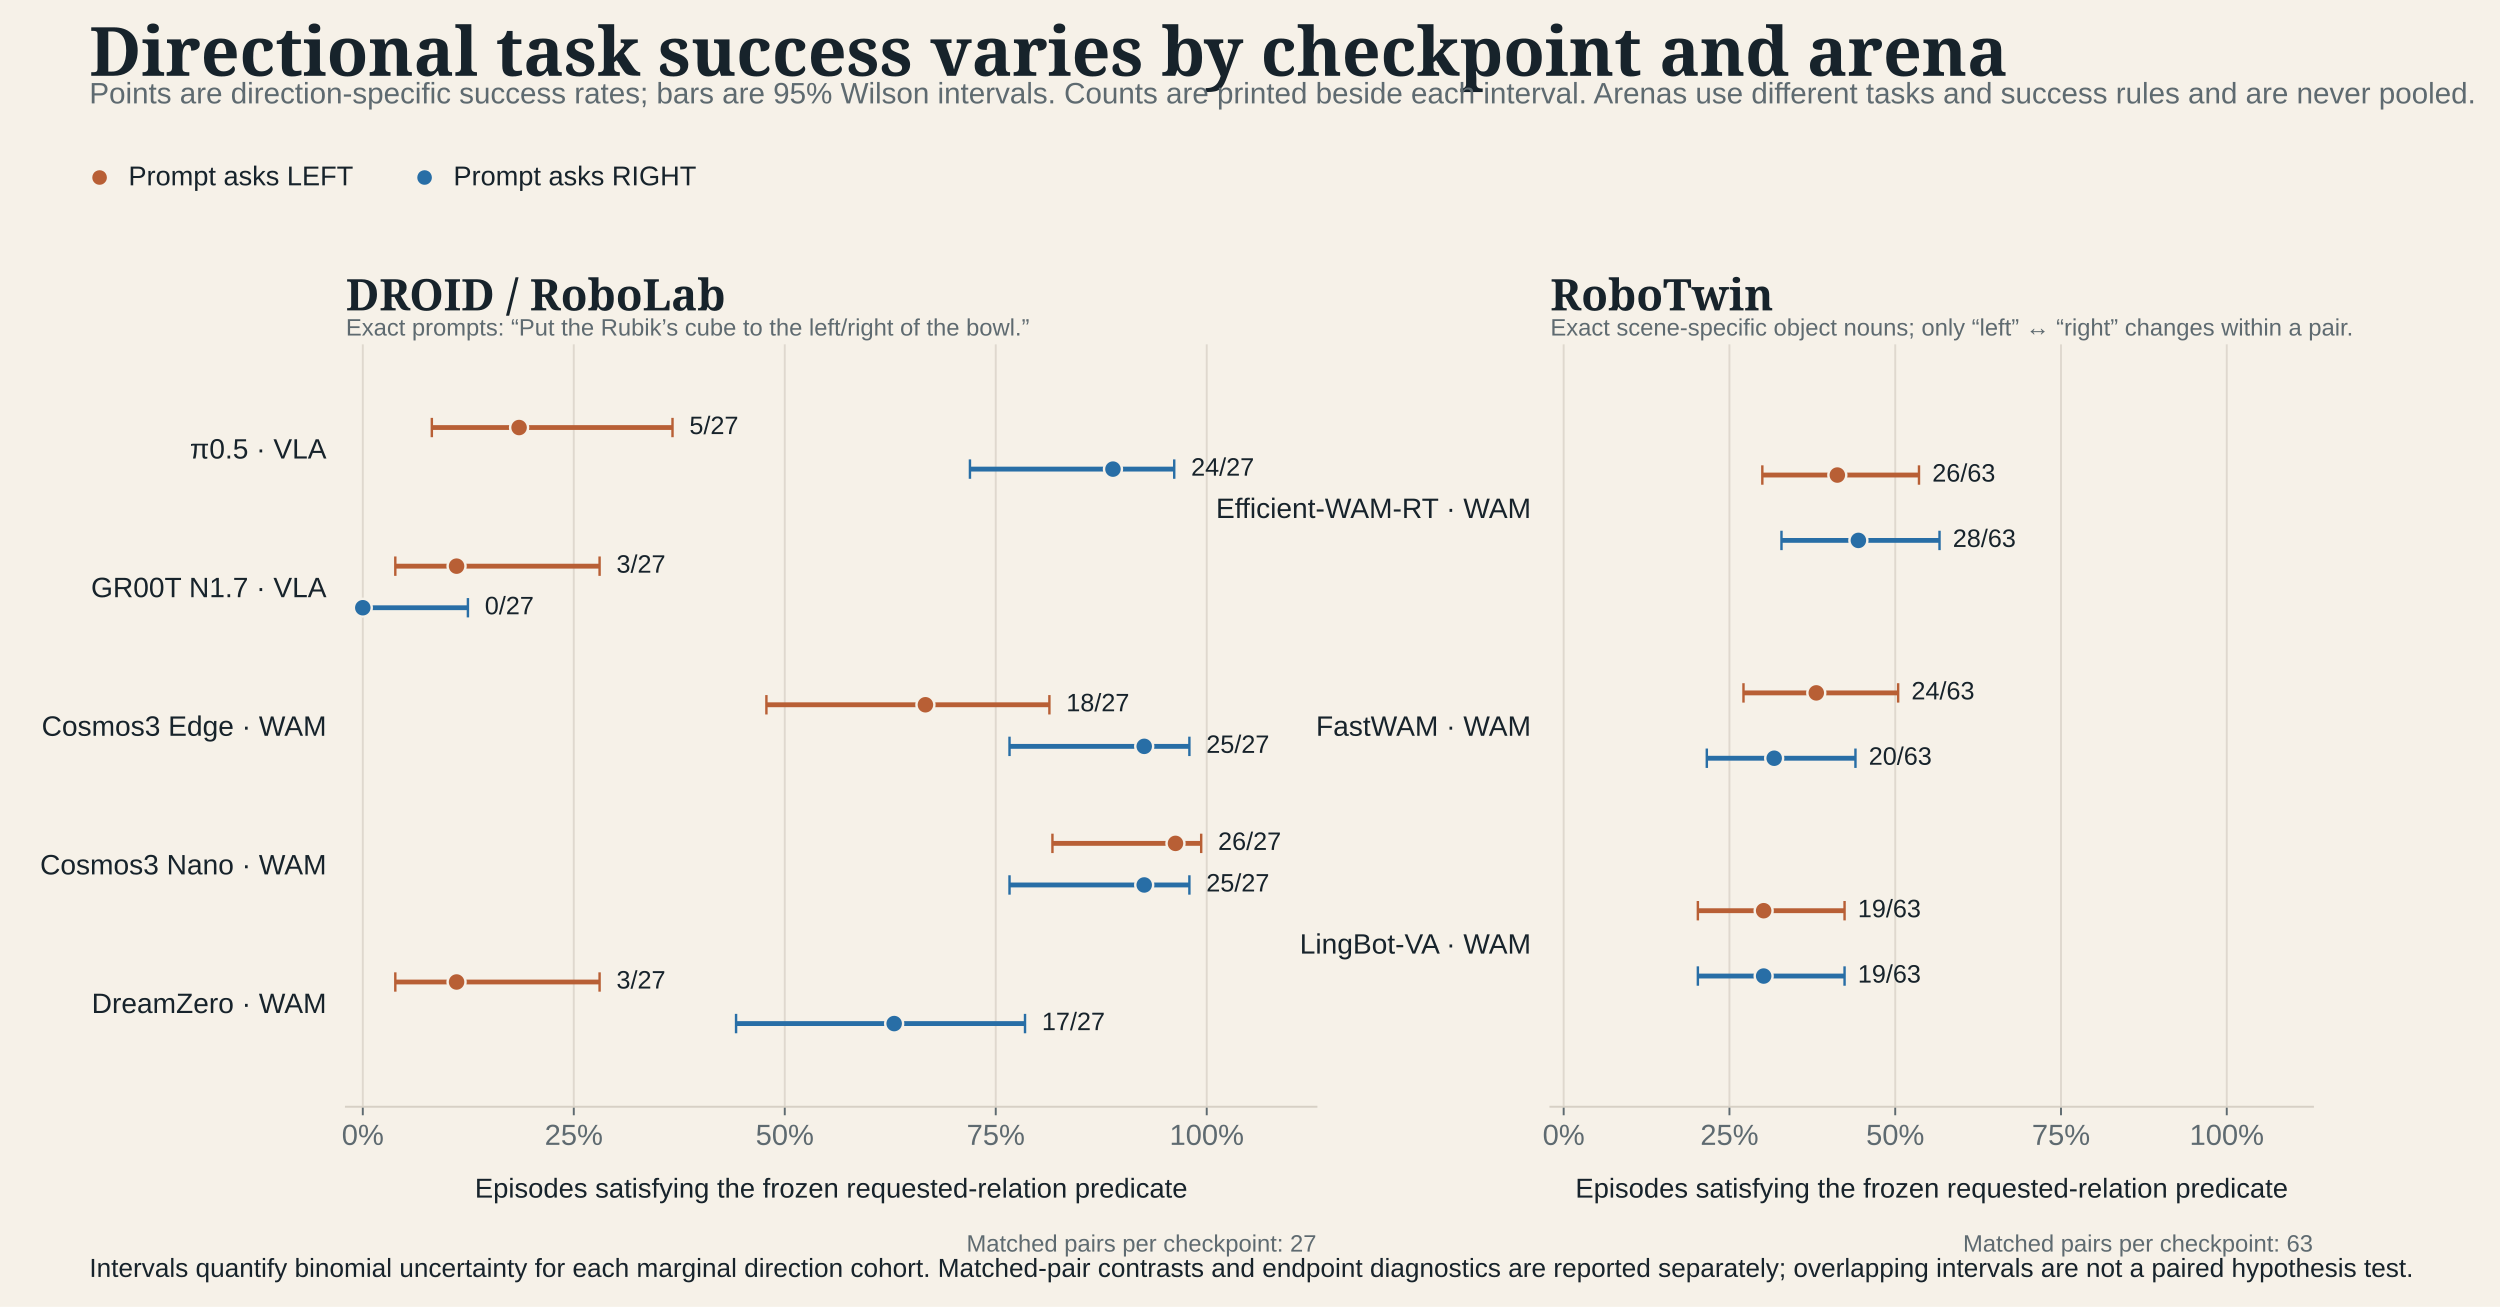
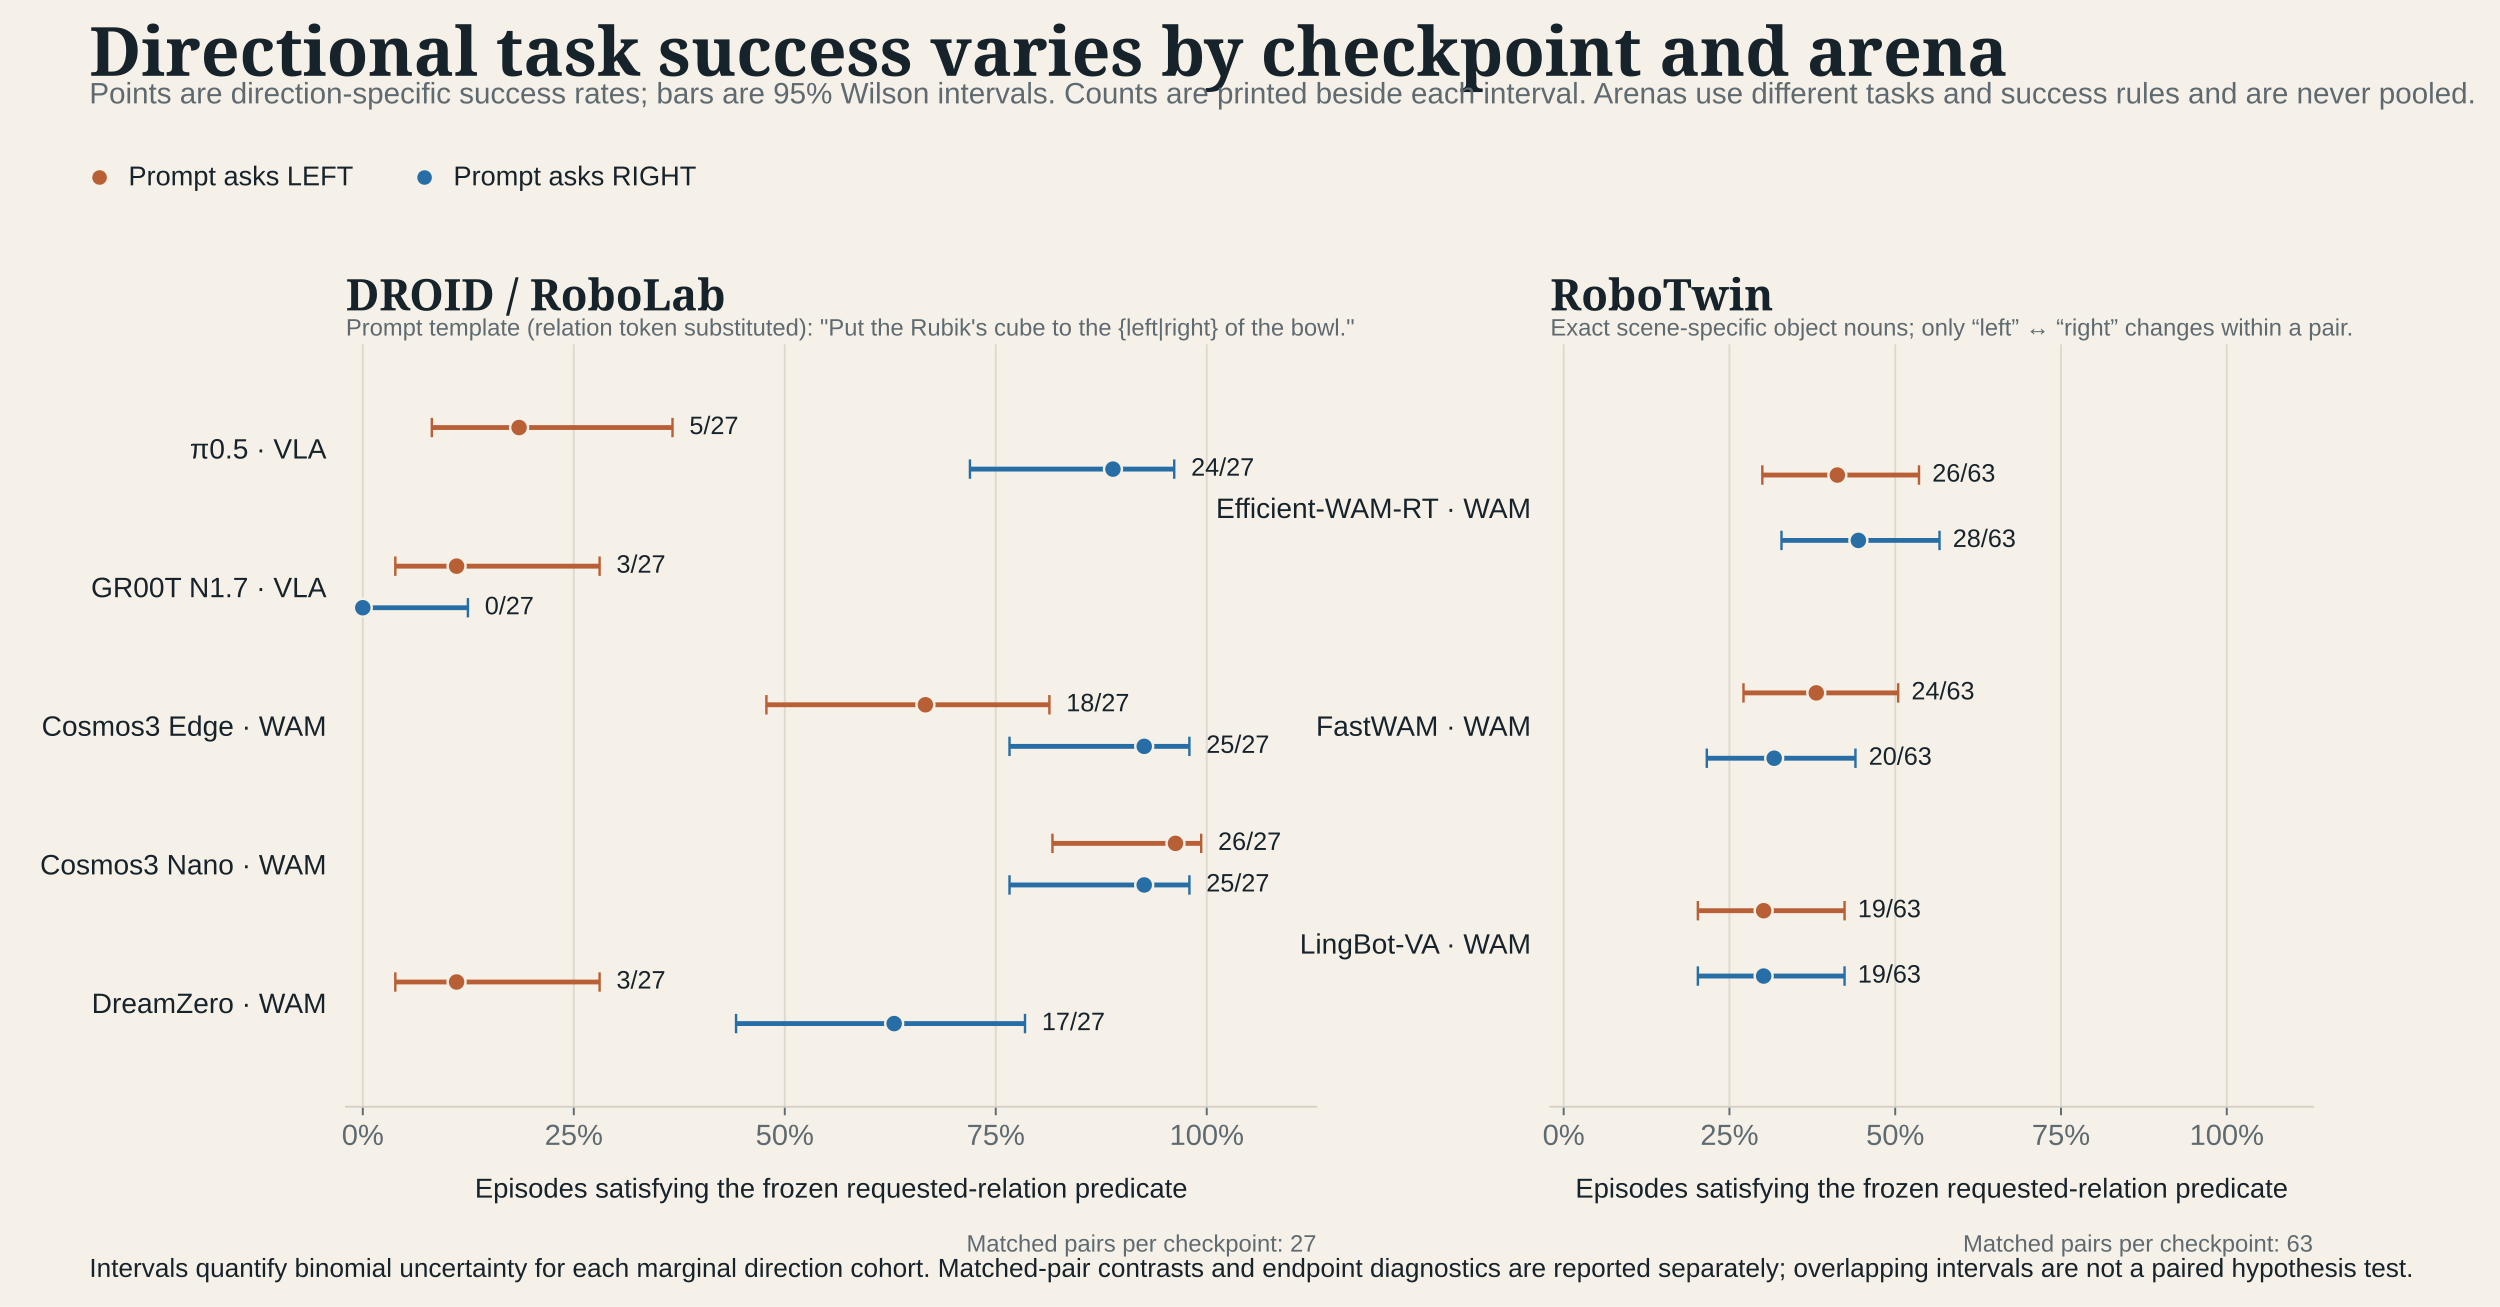
<svg xmlns="http://www.w3.org/2000/svg" xmlns:xlink="http://www.w3.org/1999/xlink" width="1031.29pt" height="539.105pt" viewBox="0 0 1031.29 539.105" version="1.1">
  <defs>
    <style type="text/css">*{stroke-linejoin: round; stroke-linecap: butt}</style>
  </defs>
  <g id="figure_1">
    <g id="patch_1">
-       <path d="M 0 539.105  L 1031.29 539.105  L 1031.29 0  L 0 0  z " style="fill: #f6f1e8" />
+       <path d="M 0 539.105 L 1031.29 539.105 L 1031.29 0 L 0 0 z " style="fill: #f6f1e8" />
    </g>
    <g id="axes_1">
      <g id="patch_2">
-         <path d="M 142.697 456.552  L 543.055 456.552  L 543.055 142.056  L 142.697 142.056  z " style="fill: #f6f1e8" />
+         <path d="M 142.697 456.552 L 543.055 456.552 L 543.055 142.056 L 142.697 142.056 z " style="fill: #f6f1e8" />
      </g>
      <g id="matplotlib.axis_1">
        <g id="xtick_1">
          <g id="line2d_1">
-             <path d="M 149.659 456.552  L 149.659 142.056  " clip-path="url(#p1a35d870f7)" style="fill: none; stroke: #d7d0c5; stroke-opacity: 0.75; stroke-width: 0.8; stroke-linecap: square" />
+             <path d="M 149.659 456.552 L 149.659 142.056 " clip-path="url(#p1a35d870f7)" style="fill: none; stroke: #d7d0c5; stroke-opacity: 0.75; stroke-width: 0.8; stroke-linecap: square" />
          </g>
          <g id="line2d_2">
            <defs>
-               <path id="mef95f85984" d="M 0 0  L 0 3.5  " style="stroke: #5e6a70; stroke-width: 0.8" />
+               <path id="mef95f85984" d="M 0 0 L 0 3.5 " style="stroke: #5e6a70; stroke-width: 0.8" />
            </defs>
            <g>
              <use xlink:href="#mef95f85984" x="149.659" y="456.552" style="fill: #5e6a70; stroke: #5e6a70; stroke-width: 0.8" />
            </g>
          </g>
          <g id="text_1">
            <text style="font-size: 12px; font-family: 'Arial'; text-anchor: middle; fill: #5e6a70" x="149.659" y="472.288" transform="rotate(-0 149.6594 472.2883)">0%</text>
          </g>
        </g>
        <g id="xtick_2">
          <g id="line2d_3">
-             <path d="M 236.694 456.552  L 236.694 142.056  " clip-path="url(#p1a35d870f7)" style="fill: none; stroke: #d7d0c5; stroke-opacity: 0.75; stroke-width: 0.8; stroke-linecap: square" />
+             <path d="M 236.694 456.552 L 236.694 142.056 " clip-path="url(#p1a35d870f7)" style="fill: none; stroke: #d7d0c5; stroke-opacity: 0.75; stroke-width: 0.8; stroke-linecap: square" />
          </g>
          <g id="line2d_4">
            <g>
              <use xlink:href="#mef95f85984" x="236.694" y="456.552" style="fill: #5e6a70; stroke: #5e6a70; stroke-width: 0.8" />
            </g>
          </g>
          <g id="text_2">
            <text style="font-size: 12px; font-family: 'Arial'; text-anchor: middle; fill: #5e6a70" x="236.694" y="472.288" transform="rotate(-0 236.6937 472.2883)">25%</text>
          </g>
        </g>
        <g id="xtick_3">
          <g id="line2d_5">
-             <path d="M 323.728 456.552  L 323.728 142.056  " clip-path="url(#p1a35d870f7)" style="fill: none; stroke: #d7d0c5; stroke-opacity: 0.75; stroke-width: 0.8; stroke-linecap: square" />
+             <path d="M 323.728 456.552 L 323.728 142.056 " clip-path="url(#p1a35d870f7)" style="fill: none; stroke: #d7d0c5; stroke-opacity: 0.75; stroke-width: 0.8; stroke-linecap: square" />
          </g>
          <g id="line2d_6">
            <g>
              <use xlink:href="#mef95f85984" x="323.728" y="456.552" style="fill: #5e6a70; stroke: #5e6a70; stroke-width: 0.8" />
            </g>
          </g>
          <g id="text_3">
            <text style="font-size: 12px; font-family: 'Arial'; text-anchor: middle; fill: #5e6a70" x="323.728" y="472.288" transform="rotate(-0 323.7281 472.2883)">50%</text>
          </g>
        </g>
        <g id="xtick_4">
          <g id="line2d_7">
-             <path d="M 410.762 456.552  L 410.762 142.056  " clip-path="url(#p1a35d870f7)" style="fill: none; stroke: #d7d0c5; stroke-opacity: 0.75; stroke-width: 0.8; stroke-linecap: square" />
+             <path d="M 410.762 456.552 L 410.762 142.056 " clip-path="url(#p1a35d870f7)" style="fill: none; stroke: #d7d0c5; stroke-opacity: 0.75; stroke-width: 0.8; stroke-linecap: square" />
          </g>
          <g id="line2d_8">
            <g>
              <use xlink:href="#mef95f85984" x="410.762" y="456.552" style="fill: #5e6a70; stroke: #5e6a70; stroke-width: 0.8" />
            </g>
          </g>
          <g id="text_4">
            <text style="font-size: 12px; font-family: 'Arial'; text-anchor: middle; fill: #5e6a70" x="410.762" y="472.288" transform="rotate(-0 410.7625 472.2883)">75%</text>
          </g>
        </g>
        <g id="xtick_5">
          <g id="line2d_9">
-             <path d="M 497.797 456.552  L 497.797 142.056  " clip-path="url(#p1a35d870f7)" style="fill: none; stroke: #d7d0c5; stroke-opacity: 0.75; stroke-width: 0.8; stroke-linecap: square" />
+             <path d="M 497.797 456.552 L 497.797 142.056 " clip-path="url(#p1a35d870f7)" style="fill: none; stroke: #d7d0c5; stroke-opacity: 0.75; stroke-width: 0.8; stroke-linecap: square" />
          </g>
          <g id="line2d_10">
            <g>
              <use xlink:href="#mef95f85984" x="497.797" y="456.552" style="fill: #5e6a70; stroke: #5e6a70; stroke-width: 0.8" />
            </g>
          </g>
          <g id="text_5">
            <text style="font-size: 12px; font-family: 'Arial'; text-anchor: middle; fill: #5e6a70" x="497.797" y="472.288" transform="rotate(-0 497.7968 472.2883)">100%</text>
          </g>
        </g>
        <g id="text_6">
          <text style="font-size: 11.3px; font-family: 'Arial'; text-anchor: middle; fill: #17232b" x="342.876" y="494.04" transform="rotate(-0 342.8757 494.0404)">Episodes satisfying the frozen requested-relation predicate</text>
        </g>
      </g>
      <g id="matplotlib.axis_2">
        <g id="ytick_1">
          <g id="line2d_11" />
          <g id="text_7">
            <text style="font-size: 11.6px; font-family: 'Arial'; text-anchor: end; fill: #17232b" x="134.697" y="189.164" transform="rotate(-0 134.6966 189.1644)">π0.5  ·  VLA</text>
          </g>
        </g>
        <g id="ytick_2">
          <g id="line2d_12" />
          <g id="text_8">
            <text style="font-size: 11.6px; font-family: 'Arial'; text-anchor: end; fill: #17232b" x="134.697" y="246.345" transform="rotate(-0 134.6966 246.3455)">GR00T N1.7  ·  VLA</text>
          </g>
        </g>
        <g id="ytick_3">
          <g id="line2d_13" />
          <g id="text_9">
            <text style="font-size: 11.6px; font-family: 'Arial'; text-anchor: end; fill: #17232b" x="134.697" y="303.527" transform="rotate(-0 134.6966 303.5266)">Cosmos3 Edge  ·  WAM</text>
          </g>
        </g>
        <g id="ytick_4">
          <g id="line2d_14" />
          <g id="text_10">
            <text style="font-size: 11.6px; font-family: 'Arial'; text-anchor: end; fill: #17232b" x="134.697" y="360.708" transform="rotate(-0 134.6966 360.7077)">Cosmos3 Nano  ·  WAM</text>
          </g>
        </g>
        <g id="ytick_5">
          <g id="line2d_15" />
          <g id="text_11">
            <text style="font-size: 11.6px; font-family: 'Arial'; text-anchor: end; fill: #17232b" x="134.697" y="417.889" transform="rotate(-0 134.6966 417.8887)">DreamZero  ·  WAM</text>
          </g>
        </g>
      </g>
      <g id="patch_3">
-         <path d="M 142.697 456.552  L 543.055 456.552  " style="fill: none; stroke: #d7d0c5; stroke-width: 0.8; stroke-linejoin: miter; stroke-linecap: square" />
+         <path d="M 142.697 456.552 L 543.055 456.552 " style="fill: none; stroke: #d7d0c5; stroke-width: 0.8; stroke-linejoin: miter; stroke-linecap: square" />
      </g>
      <g id="LineCollection_1">
-         <path d="M 178.139 176.365  L 277.421 176.365  " clip-path="url(#p1a35d870f7)" style="fill: none; stroke: #b85f35; stroke-width: 2" />
+         <path d="M 178.139 176.365 L 277.421 176.365 " clip-path="url(#p1a35d870f7)" style="fill: none; stroke: #b85f35; stroke-width: 2" />
      </g>
      <g id="line2d_16">
        <defs>
-           <path id="m3245b22070" d="M 0 4  L 0 -4  " style="stroke: #b85f35" />
+           <path id="m3245b22070" d="M 0 4 L 0 -4 " style="stroke: #b85f35" />
        </defs>
        <g clip-path="url(#p1a35d870f7)">
          <use xlink:href="#m3245b22070" x="178.139" y="176.365" style="fill: #b85f35; stroke: #b85f35" />
        </g>
      </g>
      <g id="line2d_17">
        <g clip-path="url(#p1a35d870f7)">
          <use xlink:href="#m3245b22070" x="277.421" y="176.365" style="fill: #b85f35; stroke: #b85f35" />
        </g>
      </g>
      <g id="text_12">
        <text style="font-size: 10.4px; font-family: 'Arial'; text-anchor: start; fill: #17232b" x="284.384" y="179.056" transform="rotate(-0 284.384 179.0561)">5/27</text>
      </g>
      <g id="LineCollection_2">
-         <path d="M 400.117 193.519  L 484.386 193.519  " clip-path="url(#p1a35d870f7)" style="fill: none; stroke: #286ea6; stroke-width: 2" />
+         <path d="M 400.117 193.519 L 484.386 193.519 " clip-path="url(#p1a35d870f7)" style="fill: none; stroke: #286ea6; stroke-width: 2" />
      </g>
      <g id="line2d_18">
        <defs>
-           <path id="m39b5fa482c" d="M 0 4  L 0 -4  " style="stroke: #286ea6" />
+           <path id="m39b5fa482c" d="M 0 4 L 0 -4 " style="stroke: #286ea6" />
        </defs>
        <g clip-path="url(#p1a35d870f7)">
          <use xlink:href="#m39b5fa482c" x="400.117" y="193.519" style="fill: #286ea6; stroke: #286ea6" />
        </g>
      </g>
      <g id="line2d_19">
        <g clip-path="url(#p1a35d870f7)">
          <use xlink:href="#m39b5fa482c" x="484.386" y="193.519" style="fill: #286ea6; stroke: #286ea6" />
        </g>
      </g>
      <g id="text_13">
        <text style="font-size: 10.4px; font-family: 'Arial'; text-anchor: start; fill: #17232b" x="491.349" y="196.21" transform="rotate(-0 491.3492 196.2104)">24/27</text>
      </g>
      <g id="LineCollection_3">
-         <path d="M 163.07 233.546  L 247.339 233.546  " clip-path="url(#p1a35d870f7)" style="fill: none; stroke: #b85f35; stroke-width: 2" />
+         <path d="M 163.07 233.546 L 247.339 233.546 " clip-path="url(#p1a35d870f7)" style="fill: none; stroke: #b85f35; stroke-width: 2" />
      </g>
      <g id="line2d_20">
        <g clip-path="url(#p1a35d870f7)">
          <use xlink:href="#m3245b22070" x="163.07" y="233.546" style="fill: #b85f35; stroke: #b85f35" />
        </g>
      </g>
      <g id="line2d_21">
        <g clip-path="url(#p1a35d870f7)">
          <use xlink:href="#m3245b22070" x="247.339" y="233.546" style="fill: #b85f35; stroke: #b85f35" />
        </g>
      </g>
      <g id="text_14">
        <text style="font-size: 10.4px; font-family: 'Arial'; text-anchor: start; fill: #17232b" x="254.302" y="236.237" transform="rotate(-0 254.3018 236.2372)">3/27</text>
      </g>
      <g id="LineCollection_4">
-         <path d="M 149.659 250.7  L 193.022 250.7  " clip-path="url(#p1a35d870f7)" style="fill: none; stroke: #286ea6; stroke-width: 2" />
+         <path d="M 149.659 250.7 L 193.022 250.7 " clip-path="url(#p1a35d870f7)" style="fill: none; stroke: #286ea6; stroke-width: 2" />
      </g>
      <g id="line2d_22">
        <g clip-path="url(#p1a35d870f7)">
          <use xlink:href="#m39b5fa482c" x="149.659" y="250.7" style="fill: #286ea6; stroke: #286ea6" />
        </g>
      </g>
      <g id="line2d_23">
        <g clip-path="url(#p1a35d870f7)">
          <use xlink:href="#m39b5fa482c" x="193.022" y="250.7" style="fill: #286ea6; stroke: #286ea6" />
        </g>
      </g>
      <g id="text_15">
        <text style="font-size: 10.4px; font-family: 'Arial'; text-anchor: start; fill: #17232b" x="199.984" y="253.391" transform="rotate(-0 199.9844 253.3915)">0/27</text>
      </g>
      <g id="LineCollection_5">
-         <path d="M 316.155 290.727  L 432.893 290.727  " clip-path="url(#p1a35d870f7)" style="fill: none; stroke: #b85f35; stroke-width: 2" />
+         <path d="M 316.155 290.727 L 432.893 290.727 " clip-path="url(#p1a35d870f7)" style="fill: none; stroke: #b85f35; stroke-width: 2" />
      </g>
      <g id="line2d_24">
        <g clip-path="url(#p1a35d870f7)">
          <use xlink:href="#m3245b22070" x="316.155" y="290.727" style="fill: #b85f35; stroke: #b85f35" />
        </g>
      </g>
      <g id="line2d_25">
        <g clip-path="url(#p1a35d870f7)">
          <use xlink:href="#m3245b22070" x="432.893" y="290.727" style="fill: #b85f35; stroke: #b85f35" />
        </g>
      </g>
      <g id="text_16">
        <text style="font-size: 10.4px; font-family: 'Arial'; text-anchor: start; fill: #17232b" x="439.855" y="293.418" transform="rotate(-0 439.8554 293.4182)">18/27</text>
      </g>
      <g id="LineCollection_6">
-         <path d="M 416.439 307.881  L 490.641 307.881  " clip-path="url(#p1a35d870f7)" style="fill: none; stroke: #286ea6; stroke-width: 2" />
+         <path d="M 416.439 307.881 L 490.641 307.881 " clip-path="url(#p1a35d870f7)" style="fill: none; stroke: #286ea6; stroke-width: 2" />
      </g>
      <g id="line2d_26">
        <g clip-path="url(#p1a35d870f7)">
          <use xlink:href="#m39b5fa482c" x="416.439" y="307.881" style="fill: #286ea6; stroke: #286ea6" />
        </g>
      </g>
      <g id="line2d_27">
        <g clip-path="url(#p1a35d870f7)">
          <use xlink:href="#m39b5fa482c" x="490.641" y="307.881" style="fill: #286ea6; stroke: #286ea6" />
        </g>
      </g>
      <g id="text_17">
        <text style="font-size: 10.4px; font-family: 'Arial'; text-anchor: start; fill: #17232b" x="497.604" y="310.573" transform="rotate(-0 497.6037 310.5726)">25/27</text>
      </g>
      <g id="LineCollection_7">
-         <path d="M 434.145 347.908  L 495.51 347.908  " clip-path="url(#p1a35d870f7)" style="fill: none; stroke: #b85f35; stroke-width: 2" />
+         <path d="M 434.145 347.908 L 495.51 347.908 " clip-path="url(#p1a35d870f7)" style="fill: none; stroke: #b85f35; stroke-width: 2" />
      </g>
      <g id="line2d_28">
        <g clip-path="url(#p1a35d870f7)">
          <use xlink:href="#m3245b22070" x="434.145" y="347.908" style="fill: #b85f35; stroke: #b85f35" />
        </g>
      </g>
      <g id="line2d_29">
        <g clip-path="url(#p1a35d870f7)">
          <use xlink:href="#m3245b22070" x="495.51" y="347.908" style="fill: #b85f35; stroke: #b85f35" />
        </g>
      </g>
      <g id="text_18">
        <text style="font-size: 10.4px; font-family: 'Arial'; text-anchor: start; fill: #17232b" x="502.473" y="350.599" transform="rotate(-0 502.473 350.5993)">26/27</text>
      </g>
      <g id="LineCollection_8">
-         <path d="M 416.439 365.062  L 490.641 365.062  " clip-path="url(#p1a35d870f7)" style="fill: none; stroke: #286ea6; stroke-width: 2" />
+         <path d="M 416.439 365.062 L 490.641 365.062 " clip-path="url(#p1a35d870f7)" style="fill: none; stroke: #286ea6; stroke-width: 2" />
      </g>
      <g id="line2d_30">
        <g clip-path="url(#p1a35d870f7)">
          <use xlink:href="#m39b5fa482c" x="416.439" y="365.062" style="fill: #286ea6; stroke: #286ea6" />
        </g>
      </g>
      <g id="line2d_31">
        <g clip-path="url(#p1a35d870f7)">
          <use xlink:href="#m39b5fa482c" x="490.641" y="365.062" style="fill: #286ea6; stroke: #286ea6" />
        </g>
      </g>
      <g id="text_19">
        <text style="font-size: 10.4px; font-family: 'Arial'; text-anchor: start; fill: #17232b" x="497.604" y="367.754" transform="rotate(-0 497.6037 367.7537)">25/27</text>
      </g>
      <g id="LineCollection_9">
-         <path d="M 163.07 405.089  L 247.339 405.089  " clip-path="url(#p1a35d870f7)" style="fill: none; stroke: #b85f35; stroke-width: 2" />
+         <path d="M 163.07 405.089 L 247.339 405.089 " clip-path="url(#p1a35d870f7)" style="fill: none; stroke: #b85f35; stroke-width: 2" />
      </g>
      <g id="line2d_32">
        <g clip-path="url(#p1a35d870f7)">
          <use xlink:href="#m3245b22070" x="163.07" y="405.089" style="fill: #b85f35; stroke: #b85f35" />
        </g>
      </g>
      <g id="line2d_33">
        <g clip-path="url(#p1a35d870f7)">
          <use xlink:href="#m3245b22070" x="247.339" y="405.089" style="fill: #b85f35; stroke: #b85f35" />
        </g>
      </g>
      <g id="text_20">
        <text style="font-size: 10.4px; font-family: 'Arial'; text-anchor: start; fill: #17232b" x="254.302" y="407.78" transform="rotate(-0 254.3018 407.7804)">3/27</text>
      </g>
      <g id="LineCollection_10">
-         <path d="M 303.638 422.243  L 422.834 422.243  " clip-path="url(#p1a35d870f7)" style="fill: none; stroke: #286ea6; stroke-width: 2" />
+         <path d="M 303.638 422.243 L 422.834 422.243 " clip-path="url(#p1a35d870f7)" style="fill: none; stroke: #286ea6; stroke-width: 2" />
      </g>
      <g id="line2d_34">
        <g clip-path="url(#p1a35d870f7)">
          <use xlink:href="#m39b5fa482c" x="303.638" y="422.243" style="fill: #286ea6; stroke: #286ea6" />
        </g>
      </g>
      <g id="line2d_35">
        <g clip-path="url(#p1a35d870f7)">
          <use xlink:href="#m39b5fa482c" x="422.834" y="422.243" style="fill: #286ea6; stroke: #286ea6" />
        </g>
      </g>
      <g id="text_21">
        <text style="font-size: 10.4px; font-family: 'Arial'; text-anchor: start; fill: #17232b" x="429.797" y="424.935" transform="rotate(-0 429.7968 424.9348)">17/27</text>
      </g>
      <g id="text_22">
-         <text style="font-size: 9.8px; font-family: 'Arial'; text-anchor: start; fill: #5e6a70" x="142.697" y="138.421" transform="rotate(-0 142.6966 138.4209)">Exact prompts: “Put the Rubik’s cube to the left/right of the bowl.”</text>
+         <text style="font-size: 9.8px; font-family: 'Arial'; text-anchor: start; fill: #5e6a70" x="142.697" y="138.421" transform="rotate(-0 142.6966 138.4209)">Prompt template (relation token substituted): "Put the Rubik's cube to the {left|right} of the bowl."</text>
      </g>
      <g id="text_23">
        <text style="font-size: 9.8px; font-family: 'Arial'; text-anchor: end; fill: #5e6a70" x="543.055" y="516.306" transform="rotate(-0 543.0547 516.3062)">Matched pairs per checkpoint: 27</text>
      </g>
      <g id="text_24">
        <text style="font-weight: 700; font-size: 18px; font-family: 'Georgia'; text-anchor: start; fill: #17232b" x="142.697" y="128.056" transform="rotate(-0 142.6966 128.056)">DROID / RoboLab</text>
      </g>
      <g id="line2d_36">
        <defs>
-           <path id="m0d7131469f" d="M 0 3.7  C 0.981 3.7 1.922 3.31 2.616 2.616  C 3.31 1.922 3.7 0.981 3.7 0  C 3.7 -0.981 3.31 -1.922 2.616 -2.616  C 1.922 -3.31 0.981 -3.7 0 -3.7  C -0.981 -3.7 -1.922 -3.31 -2.616 -2.616  C -3.31 -1.922 -3.7 -0.981 -3.7 0  C -3.7 0.981 -3.31 1.922 -2.616 2.616  C -1.922 3.31 -0.981 3.7 0 3.7  z " style="stroke: #f6f1e8" />
+           <path id="m0d7131469f" d="M 0 3.7 C 0.981 3.7 1.922 3.31 2.616 2.616 C 3.31 1.922 3.7 0.981 3.7 0 C 3.7 -0.981 3.31 -1.922 2.616 -2.616 C 1.922 -3.31 0.981 -3.7 0 -3.7 C -0.981 -3.7 -1.922 -3.31 -2.616 -2.616 C -3.31 -1.922 -3.7 -0.981 -3.7 0 C -3.7 0.981 -3.31 1.922 -2.616 2.616 C -1.922 3.31 -0.981 3.7 0 3.7 z " style="stroke: #f6f1e8" />
        </defs>
        <g clip-path="url(#p1a35d870f7)">
          <use xlink:href="#m0d7131469f" x="214.129" y="176.365" style="fill: #b85f35; stroke: #f6f1e8" />
        </g>
      </g>
      <g id="line2d_37">
        <defs>
-           <path id="m3496e8551b" d="M 0 3.7  C 0.981 3.7 1.922 3.31 2.616 2.616  C 3.31 1.922 3.7 0.981 3.7 0  C 3.7 -0.981 3.31 -1.922 2.616 -2.616  C 1.922 -3.31 0.981 -3.7 0 -3.7  C -0.981 -3.7 -1.922 -3.31 -2.616 -2.616  C -3.31 -1.922 -3.7 -0.981 -3.7 0  C -3.7 0.981 -3.31 1.922 -2.616 2.616  C -1.922 3.31 -0.981 3.7 0 3.7  z " style="stroke: #f6f1e8" />
+           <path id="m3496e8551b" d="M 0 3.7 C 0.981 3.7 1.922 3.31 2.616 2.616 C 3.31 1.922 3.7 0.981 3.7 0 C 3.7 -0.981 3.31 -1.922 2.616 -2.616 C 1.922 -3.31 0.981 -3.7 0 -3.7 C -0.981 -3.7 -1.922 -3.31 -2.616 -2.616 C -3.31 -1.922 -3.7 -0.981 -3.7 0 C -3.7 0.981 -3.31 1.922 -2.616 2.616 C -1.922 3.31 -0.981 3.7 0 3.7 z " style="stroke: #f6f1e8" />
        </defs>
        <g clip-path="url(#p1a35d870f7)">
          <use xlink:href="#m3496e8551b" x="459.115" y="193.519" style="fill: #286ea6; stroke: #f6f1e8" />
        </g>
      </g>
      <g id="line2d_38">
        <g clip-path="url(#p1a35d870f7)">
          <use xlink:href="#m0d7131469f" x="188.341" y="233.546" style="fill: #b85f35; stroke: #f6f1e8" />
        </g>
      </g>
      <g id="line2d_39">
        <g clip-path="url(#p1a35d870f7)">
          <use xlink:href="#m3496e8551b" x="149.659" y="250.7" style="fill: #286ea6; stroke: #f6f1e8" />
        </g>
      </g>
      <g id="line2d_40">
        <g clip-path="url(#p1a35d870f7)">
          <use xlink:href="#m0d7131469f" x="381.751" y="290.727" style="fill: #b85f35; stroke: #f6f1e8" />
        </g>
      </g>
      <g id="line2d_41">
        <g clip-path="url(#p1a35d870f7)">
          <use xlink:href="#m3496e8551b" x="472.009" y="307.881" style="fill: #286ea6; stroke: #f6f1e8" />
        </g>
      </g>
      <g id="line2d_42">
        <g clip-path="url(#p1a35d870f7)">
          <use xlink:href="#m0d7131469f" x="484.903" y="347.908" style="fill: #b85f35; stroke: #f6f1e8" />
        </g>
      </g>
      <g id="line2d_43">
        <g clip-path="url(#p1a35d870f7)">
          <use xlink:href="#m3496e8551b" x="472.009" y="365.062" style="fill: #286ea6; stroke: #f6f1e8" />
        </g>
      </g>
      <g id="line2d_44">
        <g clip-path="url(#p1a35d870f7)">
          <use xlink:href="#m0d7131469f" x="188.341" y="405.089" style="fill: #b85f35; stroke: #f6f1e8" />
        </g>
      </g>
      <g id="line2d_45">
        <g clip-path="url(#p1a35d870f7)">
          <use xlink:href="#m3496e8551b" x="368.857" y="422.243" style="fill: #286ea6; stroke: #f6f1e8" />
        </g>
      </g>
    </g>
    <g id="axes_2">
      <g id="patch_4">
-         <path d="M 639.57 456.552  L 954.137 456.552  L 954.137 142.056  L 639.57 142.056  z " style="fill: #f6f1e8" />
+         <path d="M 639.57 456.552 L 954.137 456.552 L 954.137 142.056 L 639.57 142.056 z " style="fill: #f6f1e8" />
      </g>
      <g id="matplotlib.axis_3">
        <g id="xtick_6">
          <g id="line2d_46">
-             <path d="M 645.04 456.552  L 645.04 142.056  " clip-path="url(#pd93305d4b8)" style="fill: none; stroke: #d7d0c5; stroke-opacity: 0.75; stroke-width: 0.8; stroke-linecap: square" />
+             <path d="M 645.04 456.552 L 645.04 142.056 " clip-path="url(#pd93305d4b8)" style="fill: none; stroke: #d7d0c5; stroke-opacity: 0.75; stroke-width: 0.8; stroke-linecap: square" />
          </g>
          <g id="line2d_47">
            <g>
              <use xlink:href="#mef95f85984" x="645.04" y="456.552" style="fill: #5e6a70; stroke: #5e6a70; stroke-width: 0.8" />
            </g>
          </g>
          <g id="text_25">
            <text style="font-size: 12px; font-family: 'Arial'; text-anchor: middle; fill: #5e6a70" x="645.04" y="472.288" transform="rotate(-0 645.0403 472.2883)">0%</text>
          </g>
        </g>
        <g id="xtick_7">
          <g id="line2d_48">
-             <path d="M 713.424 456.552  L 713.424 142.056  " clip-path="url(#pd93305d4b8)" style="fill: none; stroke: #d7d0c5; stroke-opacity: 0.75; stroke-width: 0.8; stroke-linecap: square" />
+             <path d="M 713.424 456.552 L 713.424 142.056 " clip-path="url(#pd93305d4b8)" style="fill: none; stroke: #d7d0c5; stroke-opacity: 0.75; stroke-width: 0.8; stroke-linecap: square" />
          </g>
          <g id="line2d_49">
            <g>
              <use xlink:href="#mef95f85984" x="713.424" y="456.552" style="fill: #5e6a70; stroke: #5e6a70; stroke-width: 0.8" />
            </g>
          </g>
          <g id="text_26">
            <text style="font-size: 12px; font-family: 'Arial'; text-anchor: middle; fill: #5e6a70" x="713.424" y="472.288" transform="rotate(-0 713.4244 472.2883)">25%</text>
          </g>
        </g>
        <g id="xtick_8">
          <g id="line2d_50">
-             <path d="M 781.809 456.552  L 781.809 142.056  " clip-path="url(#pd93305d4b8)" style="fill: none; stroke: #d7d0c5; stroke-opacity: 0.75; stroke-width: 0.8; stroke-linecap: square" />
+             <path d="M 781.809 456.552 L 781.809 142.056 " clip-path="url(#pd93305d4b8)" style="fill: none; stroke: #d7d0c5; stroke-opacity: 0.75; stroke-width: 0.8; stroke-linecap: square" />
          </g>
          <g id="line2d_51">
            <g>
              <use xlink:href="#mef95f85984" x="781.809" y="456.552" style="fill: #5e6a70; stroke: #5e6a70; stroke-width: 0.8" />
            </g>
          </g>
          <g id="text_27">
            <text style="font-size: 12px; font-family: 'Arial'; text-anchor: middle; fill: #5e6a70" x="781.809" y="472.288" transform="rotate(-0 781.8086 472.2883)">50%</text>
          </g>
        </g>
        <g id="xtick_9">
          <g id="line2d_52">
-             <path d="M 850.193 456.552  L 850.193 142.056  " clip-path="url(#pd93305d4b8)" style="fill: none; stroke: #d7d0c5; stroke-opacity: 0.75; stroke-width: 0.8; stroke-linecap: square" />
+             <path d="M 850.193 456.552 L 850.193 142.056 " clip-path="url(#pd93305d4b8)" style="fill: none; stroke: #d7d0c5; stroke-opacity: 0.75; stroke-width: 0.8; stroke-linecap: square" />
          </g>
          <g id="line2d_53">
            <g>
              <use xlink:href="#mef95f85984" x="850.193" y="456.552" style="fill: #5e6a70; stroke: #5e6a70; stroke-width: 0.8" />
            </g>
          </g>
          <g id="text_28">
            <text style="font-size: 12px; font-family: 'Arial'; text-anchor: middle; fill: #5e6a70" x="850.193" y="472.288" transform="rotate(-0 850.1927 472.2883)">75%</text>
          </g>
        </g>
        <g id="xtick_10">
          <g id="line2d_54">
-             <path d="M 918.577 456.552  L 918.577 142.056  " clip-path="url(#pd93305d4b8)" style="fill: none; stroke: #d7d0c5; stroke-opacity: 0.75; stroke-width: 0.8; stroke-linecap: square" />
+             <path d="M 918.577 456.552 L 918.577 142.056 " clip-path="url(#pd93305d4b8)" style="fill: none; stroke: #d7d0c5; stroke-opacity: 0.75; stroke-width: 0.8; stroke-linecap: square" />
          </g>
          <g id="line2d_55">
            <g>
              <use xlink:href="#mef95f85984" x="918.577" y="456.552" style="fill: #5e6a70; stroke: #5e6a70; stroke-width: 0.8" />
            </g>
          </g>
          <g id="text_29">
            <text style="font-size: 12px; font-family: 'Arial'; text-anchor: middle; fill: #5e6a70" x="918.577" y="472.288" transform="rotate(-0 918.5769 472.2883)">100%</text>
          </g>
        </g>
        <g id="text_30">
          <text style="font-size: 11.3px; font-family: 'Arial'; text-anchor: middle; fill: #17232b" x="796.853" y="494.04" transform="rotate(-0 796.8531 494.0404)">Episodes satisfying the frozen requested-relation predicate</text>
        </g>
      </g>
      <g id="matplotlib.axis_4">
        <g id="ytick_6">
          <g id="line2d_56" />
          <g id="text_31">
            <text style="font-size: 11.6px; font-family: 'Arial'; text-anchor: end; fill: #17232b" x="631.57" y="213.671" transform="rotate(-0 631.5696 213.6706)">Efficient-WAM-RT  ·  WAM</text>
          </g>
        </g>
        <g id="ytick_7">
          <g id="line2d_57" />
          <g id="text_32">
            <text style="font-size: 11.6px; font-family: 'Arial'; text-anchor: end; fill: #17232b" x="631.57" y="303.527" transform="rotate(-0 631.5696 303.5266)">FastWAM  ·  WAM</text>
          </g>
        </g>
        <g id="ytick_8">
          <g id="line2d_58" />
          <g id="text_33">
            <text style="font-size: 11.6px; font-family: 'Arial'; text-anchor: end; fill: #17232b" x="631.57" y="393.383" transform="rotate(-0 631.5696 393.3826)">LingBot-VA  ·  WAM</text>
          </g>
        </g>
      </g>
      <g id="patch_5">
-         <path d="M 639.57 456.552  L 954.137 456.552  " style="fill: none; stroke: #d7d0c5; stroke-width: 0.8; stroke-linejoin: miter; stroke-linecap: square" />
+         <path d="M 639.57 456.552 L 954.137 456.552 " style="fill: none; stroke: #d7d0c5; stroke-width: 0.8; stroke-linejoin: miter; stroke-linecap: square" />
      </g>
      <g id="LineCollection_11">
-         <path d="M 726.988 195.97  L 791.614 195.97  " clip-path="url(#pd93305d4b8)" style="fill: none; stroke: #b85f35; stroke-width: 2" />
+         <path d="M 726.988 195.97 L 791.614 195.97 " clip-path="url(#pd93305d4b8)" style="fill: none; stroke: #b85f35; stroke-width: 2" />
      </g>
      <g id="line2d_59">
        <g clip-path="url(#pd93305d4b8)">
          <use xlink:href="#m3245b22070" x="726.988" y="195.97" style="fill: #b85f35; stroke: #b85f35" />
        </g>
      </g>
      <g id="line2d_60">
        <g clip-path="url(#pd93305d4b8)">
          <use xlink:href="#m3245b22070" x="791.614" y="195.97" style="fill: #b85f35; stroke: #b85f35" />
        </g>
      </g>
      <g id="text_34">
        <text style="font-size: 10.4px; font-family: 'Arial'; text-anchor: start; fill: #17232b" x="797.085" y="198.661" transform="rotate(-0 797.0847 198.661)">26/63</text>
      </g>
      <g id="LineCollection_12">
-         <path d="M 734.889 222.926  L 800.082 222.926  " clip-path="url(#pd93305d4b8)" style="fill: none; stroke: #286ea6; stroke-width: 2" />
+         <path d="M 734.889 222.926 L 800.082 222.926 " clip-path="url(#pd93305d4b8)" style="fill: none; stroke: #286ea6; stroke-width: 2" />
      </g>
      <g id="line2d_61">
        <g clip-path="url(#pd93305d4b8)">
          <use xlink:href="#m39b5fa482c" x="734.889" y="222.926" style="fill: #286ea6; stroke: #286ea6" />
        </g>
      </g>
      <g id="line2d_62">
        <g clip-path="url(#pd93305d4b8)">
          <use xlink:href="#m39b5fa482c" x="800.082" y="222.926" style="fill: #286ea6; stroke: #286ea6" />
        </g>
      </g>
      <g id="text_35">
        <text style="font-size: 10.4px; font-family: 'Arial'; text-anchor: start; fill: #17232b" x="805.553" y="225.618" transform="rotate(-0 805.5526 225.6178)">28/63</text>
      </g>
      <g id="LineCollection_13">
-         <path d="M 719.216 285.826  L 783.016 285.826  " clip-path="url(#pd93305d4b8)" style="fill: none; stroke: #b85f35; stroke-width: 2" />
+         <path d="M 719.216 285.826 L 783.016 285.826 " clip-path="url(#pd93305d4b8)" style="fill: none; stroke: #b85f35; stroke-width: 2" />
      </g>
      <g id="line2d_63">
        <g clip-path="url(#pd93305d4b8)">
          <use xlink:href="#m3245b22070" x="719.216" y="285.826" style="fill: #b85f35; stroke: #b85f35" />
        </g>
      </g>
      <g id="line2d_64">
        <g clip-path="url(#pd93305d4b8)">
          <use xlink:href="#m3245b22070" x="783.016" y="285.826" style="fill: #b85f35; stroke: #b85f35" />
        </g>
      </g>
      <g id="text_36">
        <text style="font-size: 10.4px; font-family: 'Arial'; text-anchor: start; fill: #17232b" x="788.487" y="288.517" transform="rotate(-0 788.4866 288.517)">24/63</text>
      </g>
      <g id="LineCollection_14">
-         <path d="M 704.088 312.782  L 765.406 312.782  " clip-path="url(#pd93305d4b8)" style="fill: none; stroke: #286ea6; stroke-width: 2" />
+         <path d="M 704.088 312.782 L 765.406 312.782 " clip-path="url(#pd93305d4b8)" style="fill: none; stroke: #286ea6; stroke-width: 2" />
      </g>
      <g id="line2d_65">
        <g clip-path="url(#pd93305d4b8)">
          <use xlink:href="#m39b5fa482c" x="704.088" y="312.782" style="fill: #286ea6; stroke: #286ea6" />
        </g>
      </g>
      <g id="line2d_66">
        <g clip-path="url(#pd93305d4b8)">
          <use xlink:href="#m39b5fa482c" x="765.406" y="312.782" style="fill: #286ea6; stroke: #286ea6" />
        </g>
      </g>
      <g id="text_37">
        <text style="font-size: 10.4px; font-family: 'Arial'; text-anchor: start; fill: #17232b" x="770.877" y="315.474" transform="rotate(-0 770.8768 315.4738)">20/63</text>
      </g>
      <g id="LineCollection_15">
-         <path d="M 700.398 375.682  L 760.911 375.682  " clip-path="url(#pd93305d4b8)" style="fill: none; stroke: #b85f35; stroke-width: 2" />
+         <path d="M 700.398 375.682 L 760.911 375.682 " clip-path="url(#pd93305d4b8)" style="fill: none; stroke: #b85f35; stroke-width: 2" />
      </g>
      <g id="line2d_67">
        <g clip-path="url(#pd93305d4b8)">
          <use xlink:href="#m3245b22070" x="700.398" y="375.682" style="fill: #b85f35; stroke: #b85f35" />
        </g>
      </g>
      <g id="line2d_68">
        <g clip-path="url(#pd93305d4b8)">
          <use xlink:href="#m3245b22070" x="760.911" y="375.682" style="fill: #b85f35; stroke: #b85f35" />
        </g>
      </g>
      <g id="text_38">
        <text style="font-size: 10.4px; font-family: 'Arial'; text-anchor: start; fill: #17232b" x="766.382" y="378.373" transform="rotate(-0 766.3821 378.373)">19/63</text>
      </g>
      <g id="LineCollection_16">
-         <path d="M 700.398 402.638  L 760.911 402.638  " clip-path="url(#pd93305d4b8)" style="fill: none; stroke: #286ea6; stroke-width: 2" />
+         <path d="M 700.398 402.638 L 760.911 402.638 " clip-path="url(#pd93305d4b8)" style="fill: none; stroke: #286ea6; stroke-width: 2" />
      </g>
      <g id="line2d_69">
        <g clip-path="url(#pd93305d4b8)">
          <use xlink:href="#m39b5fa482c" x="700.398" y="402.638" style="fill: #286ea6; stroke: #286ea6" />
        </g>
      </g>
      <g id="line2d_70">
        <g clip-path="url(#pd93305d4b8)">
          <use xlink:href="#m39b5fa482c" x="760.911" y="402.638" style="fill: #286ea6; stroke: #286ea6" />
        </g>
      </g>
      <g id="text_39">
        <text style="font-size: 10.4px; font-family: 'Arial'; text-anchor: start; fill: #17232b" x="766.382" y="405.33" transform="rotate(-0 766.3821 405.3298)">19/63</text>
      </g>
      <g id="text_40">
        <text style="font-size: 9.8px; font-family: 'Arial'; text-anchor: start; fill: #5e6a70" x="639.57" y="138.421" transform="rotate(-0 639.5696 138.4209)">Exact scene-specific object nouns; only “left” ↔ “right” changes within a pair.</text>
      </g>
      <g id="text_41">
        <text style="font-size: 9.8px; font-family: 'Arial'; text-anchor: end; fill: #5e6a70" x="954.137" y="516.306" transform="rotate(-0 954.1366 516.3062)">Matched pairs per checkpoint: 63</text>
      </g>
      <g id="text_42">
        <text style="font-weight: 700; font-size: 18px; font-family: 'Georgia'; text-anchor: start; fill: #17232b" x="639.57" y="128.056" transform="rotate(-0 639.5696 128.056)">RoboTwin</text>
      </g>
      <g id="line2d_71">
        <g clip-path="url(#pd93305d4b8)">
          <use xlink:href="#m0d7131469f" x="757.928" y="195.97" style="fill: #b85f35; stroke: #f6f1e8" />
        </g>
      </g>
      <g id="line2d_72">
        <g clip-path="url(#pd93305d4b8)">
          <use xlink:href="#m3496e8551b" x="766.612" y="222.926" style="fill: #286ea6; stroke: #f6f1e8" />
        </g>
      </g>
      <g id="line2d_73">
        <g clip-path="url(#pd93305d4b8)">
          <use xlink:href="#m0d7131469f" x="749.245" y="285.826" style="fill: #b85f35; stroke: #f6f1e8" />
        </g>
      </g>
      <g id="line2d_74">
        <g clip-path="url(#pd93305d4b8)">
          <use xlink:href="#m3496e8551b" x="731.877" y="312.782" style="fill: #286ea6; stroke: #f6f1e8" />
        </g>
      </g>
      <g id="line2d_75">
        <g clip-path="url(#pd93305d4b8)">
          <use xlink:href="#m0d7131469f" x="727.535" y="375.682" style="fill: #b85f35; stroke: #f6f1e8" />
        </g>
      </g>
      <g id="line2d_76">
        <g clip-path="url(#pd93305d4b8)">
          <use xlink:href="#m3496e8551b" x="727.535" y="402.638" style="fill: #286ea6; stroke: #f6f1e8" />
        </g>
      </g>
    </g>
    <g id="text_43">
      <text style="font-weight: 700; font-size: 28px; font-family: 'Georgia'; text-anchor: start; fill: #17232b" x="36.857" y="31.258" transform="rotate(-0 36.85663 31.25773)">Directional task success varies by checkpoint and arena</text>
    </g>
    <g id="text_44">
      <text style="font-size: 12.2px; font-family: 'Arial'; text-anchor: start; fill: #5e6a70" x="36.857" y="42.653" transform="rotate(-0 36.85663 42.6528)">Points are direction-specific success rates; bars are 95% Wilson intervals. Counts are printed beside each interval. Arenas use different tasks and success rules and are never pooled.</text>
    </g>
    <g id="text_45">
      <text style="font-size: 14px; font-family: 'Arial'; text-anchor: start; fill: #b85f35" x="36.857" y="77.164" transform="rotate(-0 36.85663 77.16385)">●</text>
    </g>
    <g id="text_46">
      <text style="font-size: 11.2px; font-family: 'Arial'; text-anchor: start; fill: #17232b" x="52.985" y="76.439" transform="rotate(-0 52.98463 76.43924)">Prompt asks LEFT</text>
    </g>
    <g id="text_47">
      <text style="font-size: 14px; font-family: 'Arial'; text-anchor: start; fill: #286ea6" x="170.921" y="77.164" transform="rotate(-0 170.9206 77.16385)">●</text>
    </g>
    <g id="text_48">
      <text style="font-size: 11.2px; font-family: 'Arial'; text-anchor: start; fill: #17232b" x="187.049" y="76.439" transform="rotate(-0 187.0486 76.43924)">Prompt asks RIGHT</text>
    </g>
    <g id="text_49">
      <text style="font-size: 10.8px; font-family: 'Arial'; text-anchor: start; fill: #17232b" x="36.857" y="526.752" transform="rotate(-0 36.85663 526.752)">Intervals quantify binomial uncertainty for each marginal direction cohort. Matched-pair contrasts and endpoint diagnostics are reported separately; overlapping intervals are not a paired hypothesis test.</text>
    </g>
  </g>
  <defs>
    <clipPath id="p1a35d870f7">
      <rect x="142.697" y="142.056" width="400.358" height="314.496" />
    </clipPath>
    <clipPath id="pd93305d4b8">
      <rect x="639.57" y="142.056" width="314.567" height="314.496" />
    </clipPath>
  </defs>
</svg>
